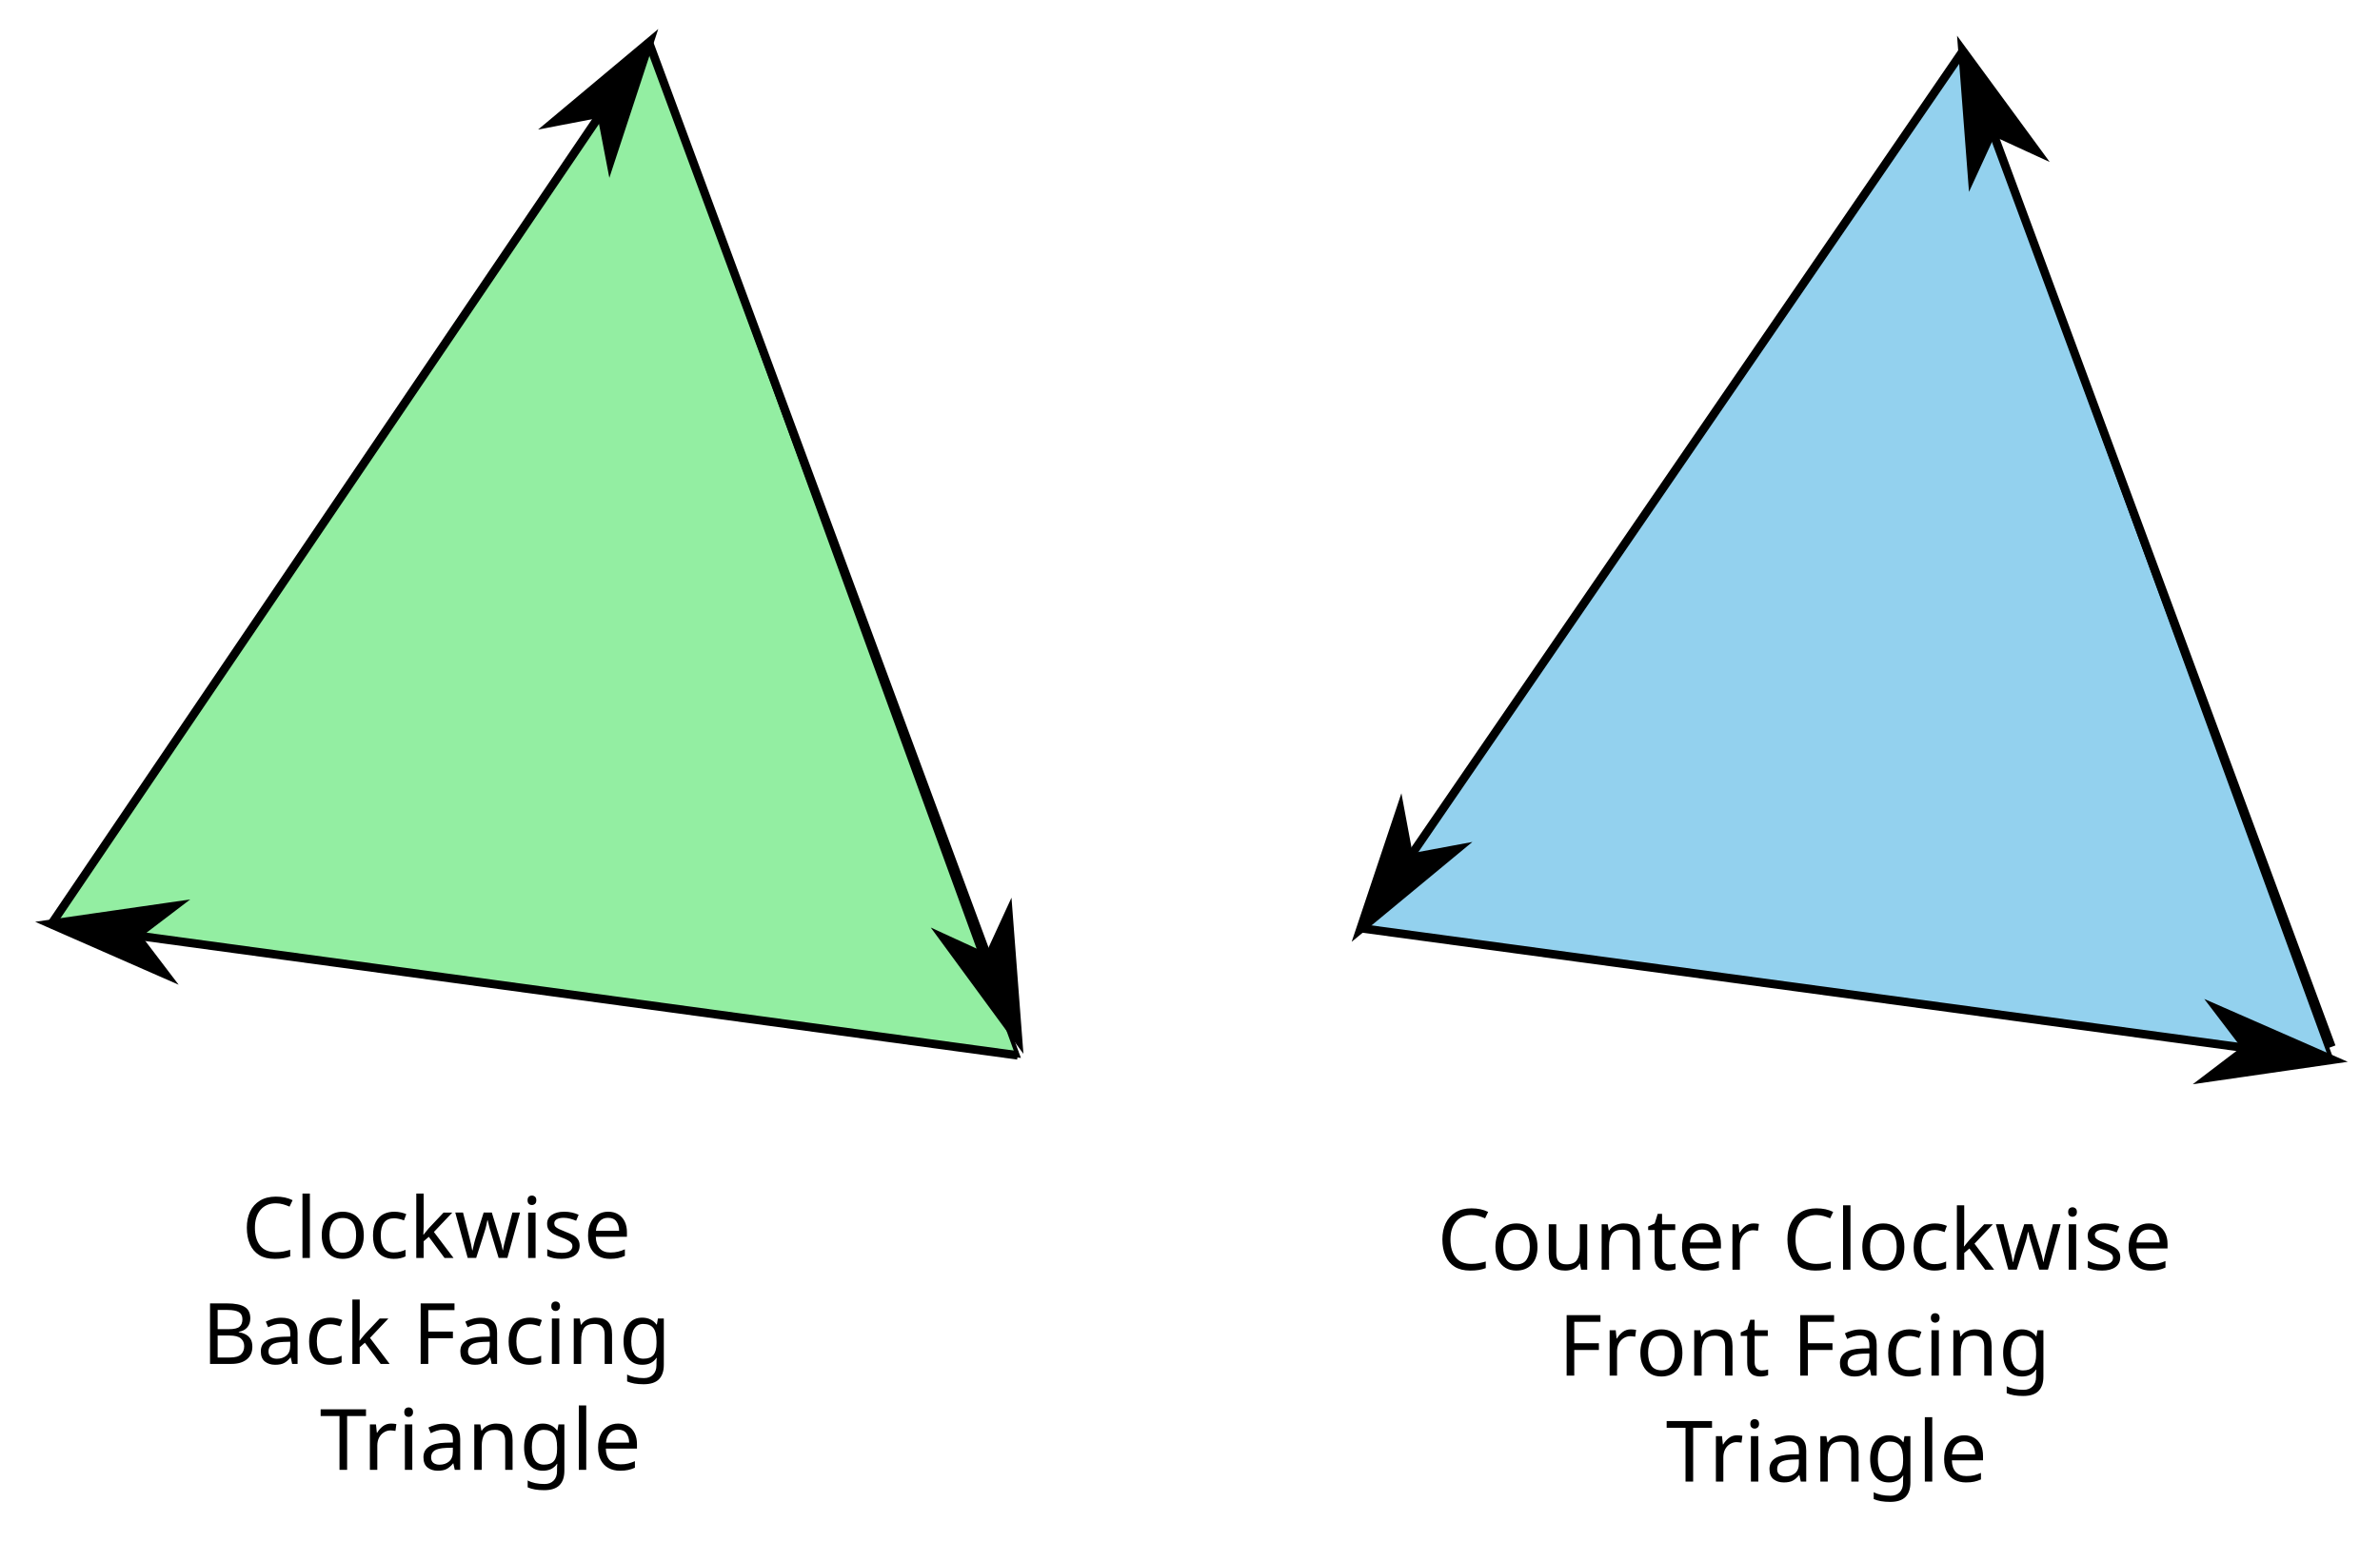
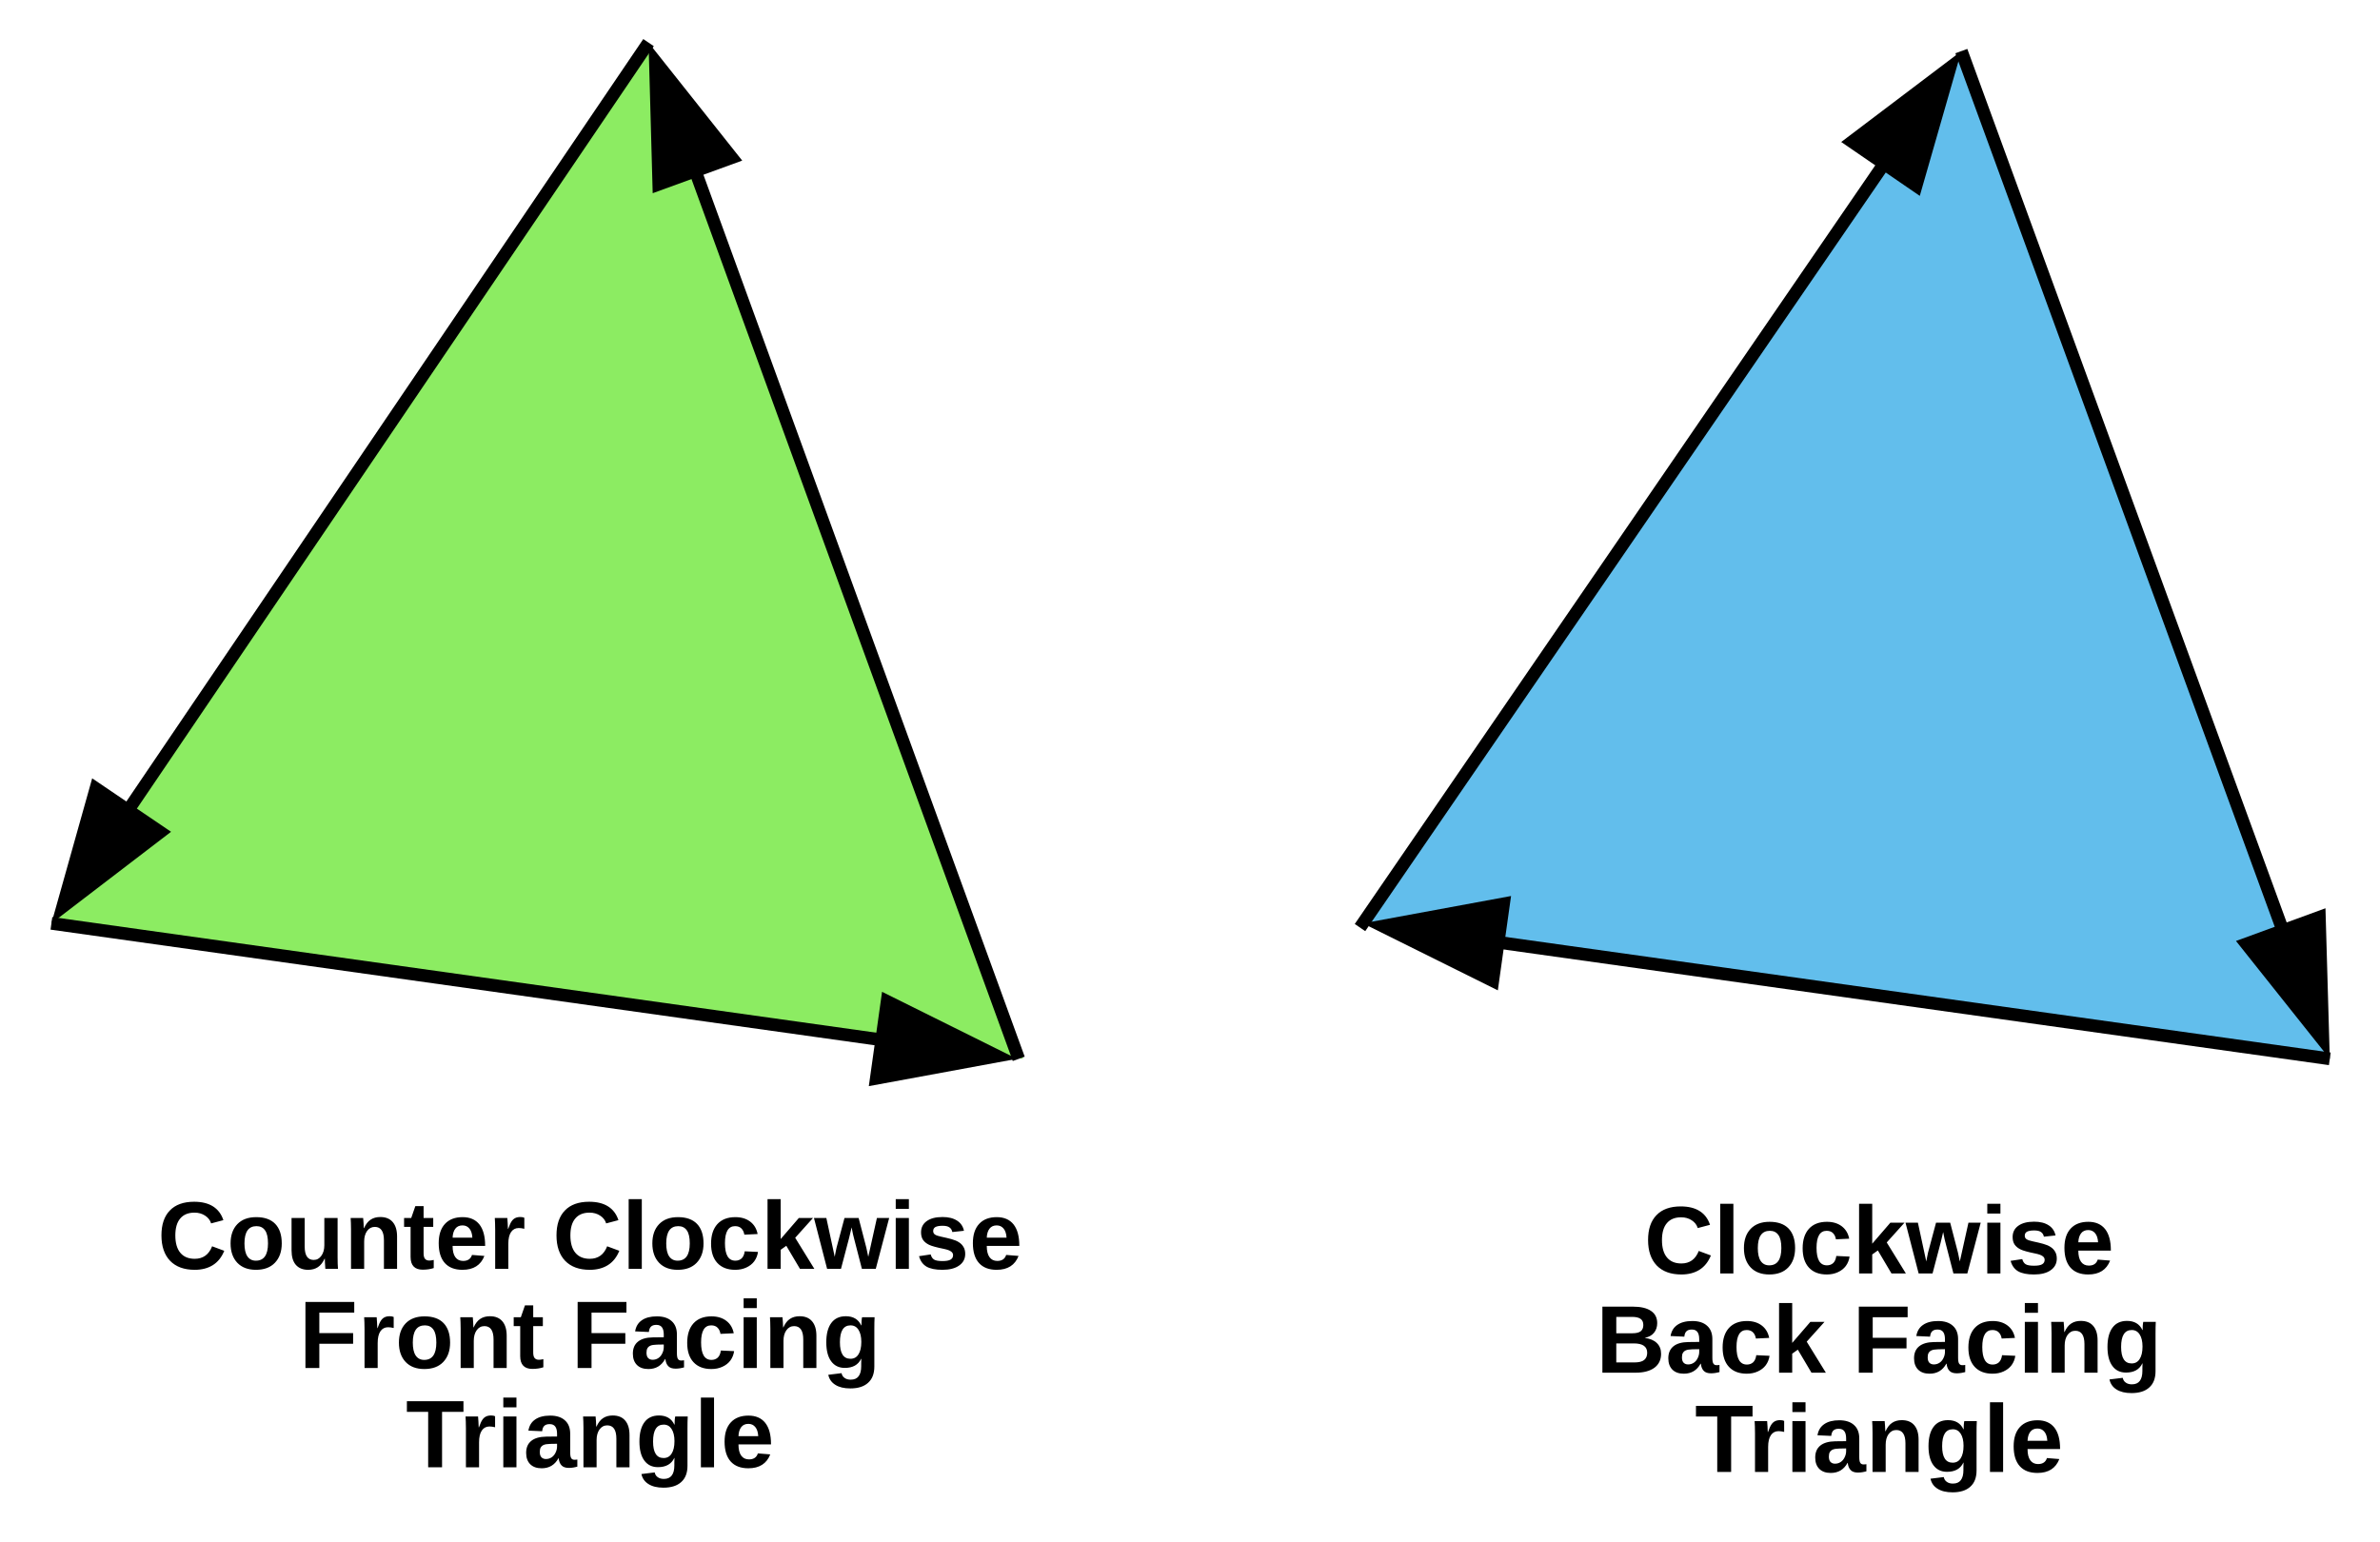
- <svg xmlns="http://www.w3.org/2000/svg" width="561.593" height="363.862" id="svg2" version="1.1">
-   <defs id="defs4">
-     <marker orient="auto" refY="0" refX="0" id="Arrow2Lend" style="overflow:visible">
-       <path id="path3961" style="font-size:12px;fill-rule:evenodd;stroke-width:0.625;stroke-linejoin:round" d="M 8.719,4.034 -2.207,0.016 8.719,-4.002 c -1.745,2.372 -1.735,5.617 -6e-7,8.035 z" transform="matrix(-1.1,0,0,-1.1,-1.1,0)" />
-     </marker>
-     <marker orient="auto" refY="0" refX="0" id="Arrow1Lstart" style="overflow:visible">
-       <path id="path3940" d="M 0,0 5,-5 -12.5,0 5,5 0,0 z" style="fill-rule:evenodd;stroke:#000000;stroke-width:1pt;marker-start:none" transform="matrix(0.8,0,0,0.8,10,0)" />
-     </marker>
-     <marker orient="auto" refY="0" refX="0" id="Arrow1Lend" style="overflow:visible">
-       <path id="path3943" d="M 0,0 5,-5 -12.5,0 5,5 0,0 z" style="fill-rule:evenodd;stroke:#000000;stroke-width:1pt;marker-start:none" transform="matrix(-0.8,0,0,-0.8,-10,0)" />
-     </marker>
-     <marker orient="auto" refY="0" refX="0" id="Arrow1Lend-4" style="overflow:visible">
-       <path id="path3943-8" d="M 0,0 5,-5 -12.5,0 5,5 0,0 z" style="fill-rule:evenodd;stroke:#000000;stroke-width:1pt;marker-start:none" transform="matrix(-0.8,0,0,-0.8,-10,0)" />
-     </marker>
-     <marker orient="auto" refY="0" refX="0" id="marker3011" style="overflow:visible">
-       <path id="path3013" d="M 0,0 5,-5 -12.5,0 5,5 0,0 z" style="fill-rule:evenodd;stroke:#000000;stroke-width:1pt;marker-start:none" transform="matrix(-0.8,0,0,-0.8,-10,0)" />
-     </marker>
-     <marker orient="auto" refY="0" refX="0" id="marker3015" style="overflow:visible">
-       <path id="path3017" d="M 0,0 5,-5 -12.5,0 5,5 0,0 z" style="fill-rule:evenodd;stroke:#000000;stroke-width:1pt;marker-start:none" transform="matrix(-0.8,0,0,-0.8,-10,0)" />
-     </marker>
-   </defs>
-   <g id="layer1" transform="translate(-91.85715,-139.9336)">
-     <path style="fill:#93d1ee;fill-opacity:1;stroke:#000000;stroke-width:1px;stroke-linecap:butt;stroke-linejoin:miter;stroke-opacity:1" d="M 413,359 555,152 642,390 z" id="path5024-1" />
-     <path style="fill:#93eea2;fill-opacity:1;stroke:#000000;stroke-width:1px;stroke-linecap:butt;stroke-linejoin:miter;stroke-opacity:1" d="M 104,358 245,150 332,389 z" id="path5024" />
-     <path style="fill:none;stroke:#000000;stroke-width:2;stroke-linecap:butt;stroke-linejoin:miter;stroke-miterlimit:4;stroke-opacity:1;stroke-dasharray:none;marker-end:url(#Arrow1Lend);display:inline" d="M 104,358 245,150" id="path5127" />
-     <path style="fill:none;stroke:#000000;stroke-width:2;stroke-linecap:butt;stroke-linejoin:miter;stroke-miterlimit:4;stroke-opacity:1;stroke-dasharray:none;marker-end:url(#Arrow1Lend)" d="m 245,150 87,235" id="path5129" />
-     <path style="fill:none;stroke:#000000;stroke-width:2;stroke-linecap:butt;stroke-linejoin:miter;stroke-miterlimit:4;stroke-opacity:1;stroke-dasharray:none;marker-end:url(#Arrow1Lend)" d="M 332,389 104,358" id="path5131" />
-     <path style="fill:none;stroke:#000000;stroke-width:2;stroke-linecap:butt;stroke-linejoin:miter;stroke-miterlimit:4;stroke-opacity:1;stroke-dasharray:none;marker-start:url(#Arrow1Lstart);marker-end:none;display:inline" d="M 413,359 555,152" id="path5127-8" />
-     <path style="fill:none;stroke:#000000;stroke-width:2;stroke-linecap:butt;stroke-linejoin:miter;stroke-miterlimit:4;stroke-opacity:1;stroke-dasharray:none;marker-start:url(#Arrow1Lstart);marker-end:none" d="m 555,152 87,235" id="path5129-2" />
-     <path style="fill:none;stroke:#000000;stroke-width:2;stroke-linecap:butt;stroke-linejoin:miter;stroke-miterlimit:4;stroke-opacity:1;stroke-dasharray:none;marker-start:url(#Arrow1Lstart);marker-end:none" d="M 642,390 413,359" id="path5131-4" />
-     <text xml:space="preserve" style="font-size:40px;font-style:normal;font-weight:normal;text-align:center;line-height:125%;letter-spacing:0px;word-spacing:0px;text-anchor:middle;fill:#000000;fill-opacity:1;stroke:none;font-family:Sans" x="231.243" y="436.822" id="text5054">
-       <tspan id="tspan5056" x="231.243" y="436.822" style="font-size:20px">Clockwise</tspan>
-       <tspan x="231.243" y="461.822" id="tspan5058" style="font-size:20px">Back Facing</tspan>
-       <tspan x="231.243" y="486.822" id="tspan5060" style="font-size:20px">Triangle</tspan>
-     </text>
-     <text xml:space="preserve" style="font-size:20px;font-style:normal;font-weight:normal;text-align:center;line-height:125%;letter-spacing:0px;word-spacing:0px;text-anchor:middle;fill:#000000;fill-opacity:1;stroke:none;font-family:Sans" x="535.858" y="439.587" id="text5054-2">
-       <tspan id="tspan5056-6" x="535.858" y="439.587">Counter Clockwise</tspan>
-       <tspan x="535.858" y="464.587" id="tspan5058-0">Front Facing</tspan>
-       <tspan x="535.858" y="489.587" id="tspan5060-4">Triangle</tspan>
-     </text>
+ <svg xmlns="http://www.w3.org/2000/svg" width="100%" height="100%" viewBox="0 0 562 364" version="1.1" xml:space="preserve" style="fill-rule:evenodd;clip-rule:evenodd;stroke-linejoin:round;stroke-miterlimit:2;">
+   <g transform="matrix(1.89112,0,0,1.89112,-121.53,-253.222)">
+     <text x="83.923px" y="292.354px" style="font-family:'Arial-BoldMT', 'Arial', sans-serif;font-weight:700;font-size:12px;">Counter Clockwise</text>
+     <text x="101.604px" y="304.746px" style="font-family:'Arial-BoldMT', 'Arial', sans-serif;font-weight:700;font-size:12px;">Front Facing</text>
+     <text x="114.928px" y="317.139px" style="font-family:'Arial-BoldMT', 'Arial', sans-serif;font-weight:700;font-size:12px;">T<tspan x="121.596px 126.266px " y="317.139px 317.139px ">ri</tspan>angle</text>
+   </g>
+   <g transform="matrix(1.89112,0,0,1.89112,182.865,-252.121)">
+     <text x="108.588px" y="292.354px" style="font-family:'Arial-BoldMT', 'Arial', sans-serif;font-weight:700;font-size:12px;">Clockwise</text>
+     <text x="102.588px" y="304.746px" style="font-family:'Arial-BoldMT', 'Arial', sans-serif;font-weight:700;font-size:12px;">Back Facing</text>
+     <text x="114.928px" y="317.139px" style="font-family:'Arial-BoldMT', 'Arial', sans-serif;font-weight:700;font-size:12px;">T<tspan x="121.596px 126.266px " y="317.139px 317.139px ">ri</tspan>angle</text>
+   </g>
+   <path d="M12.143,218.066L241.582,250.066L153.143,10.066L12.143,218.066Z" style="fill:rgb(140,236,98);" />
+   <path d="M321.143,218.066L550.143,250.066L463.143,12.066L321.143,218.066Z" style="fill:rgb(98,190,236);" />
+   <g>
+     <path d="M208.284,234.235L240.143,250.066L205.157,256.516L208.284,234.235Z" />
+     <path d="M12.143,218.066C12.143,218.066 153.184,237.862 213.405,246.314" style="fill:none;stroke:black;stroke-width:3px;" />
+     <path d="M154.123,45.629L153.143,10.066L175.264,37.928L154.123,45.629Z" />
+     <path d="M240.558,250.066C240.558,250.066 184.86,97.146 162.383,35.436" style="fill:none;stroke:black;stroke-width:3px;" />
+     <path d="M40.392,196.443L12.143,218.066L21.768,183.818L40.392,196.443Z" />
+     <path d="M153.143,10.066C153.143,10.066 63.706,142.002 27.293,195.717" style="fill:none;stroke:black;stroke-width:3px;" />
+   </g>
+   <g>
+     <path d="M434.774,33.533L463.143,12.066L453.328,46.261L434.774,33.533Z" />
+     <path d="M321.143,219.066C321.143,219.066 411.188,87.803 447.869,34.331" style="fill:none;stroke:black;stroke-width:3px;stroke-miterlimit:1.5;" />
+     <path d="M549.122,214.505L550.143,250.066L527.989,222.23L549.122,214.505Z" />
+     <path d="M463.143,12.066C463.143,12.066 518.456,163.382 540.873,224.708" style="fill:none;stroke:black;stroke-width:3px;stroke-miterlimit:1.5;" />
+     <path d="M353.691,233.892L321.829,218.066L356.814,211.61L353.691,233.892Z" />
+     <path d="M550.143,250.066C550.143,250.066 408.851,230.263 348.567,221.814" style="fill:none;stroke:black;stroke-width:3px;stroke-miterlimit:1.5;" />
  </g>
</svg>
